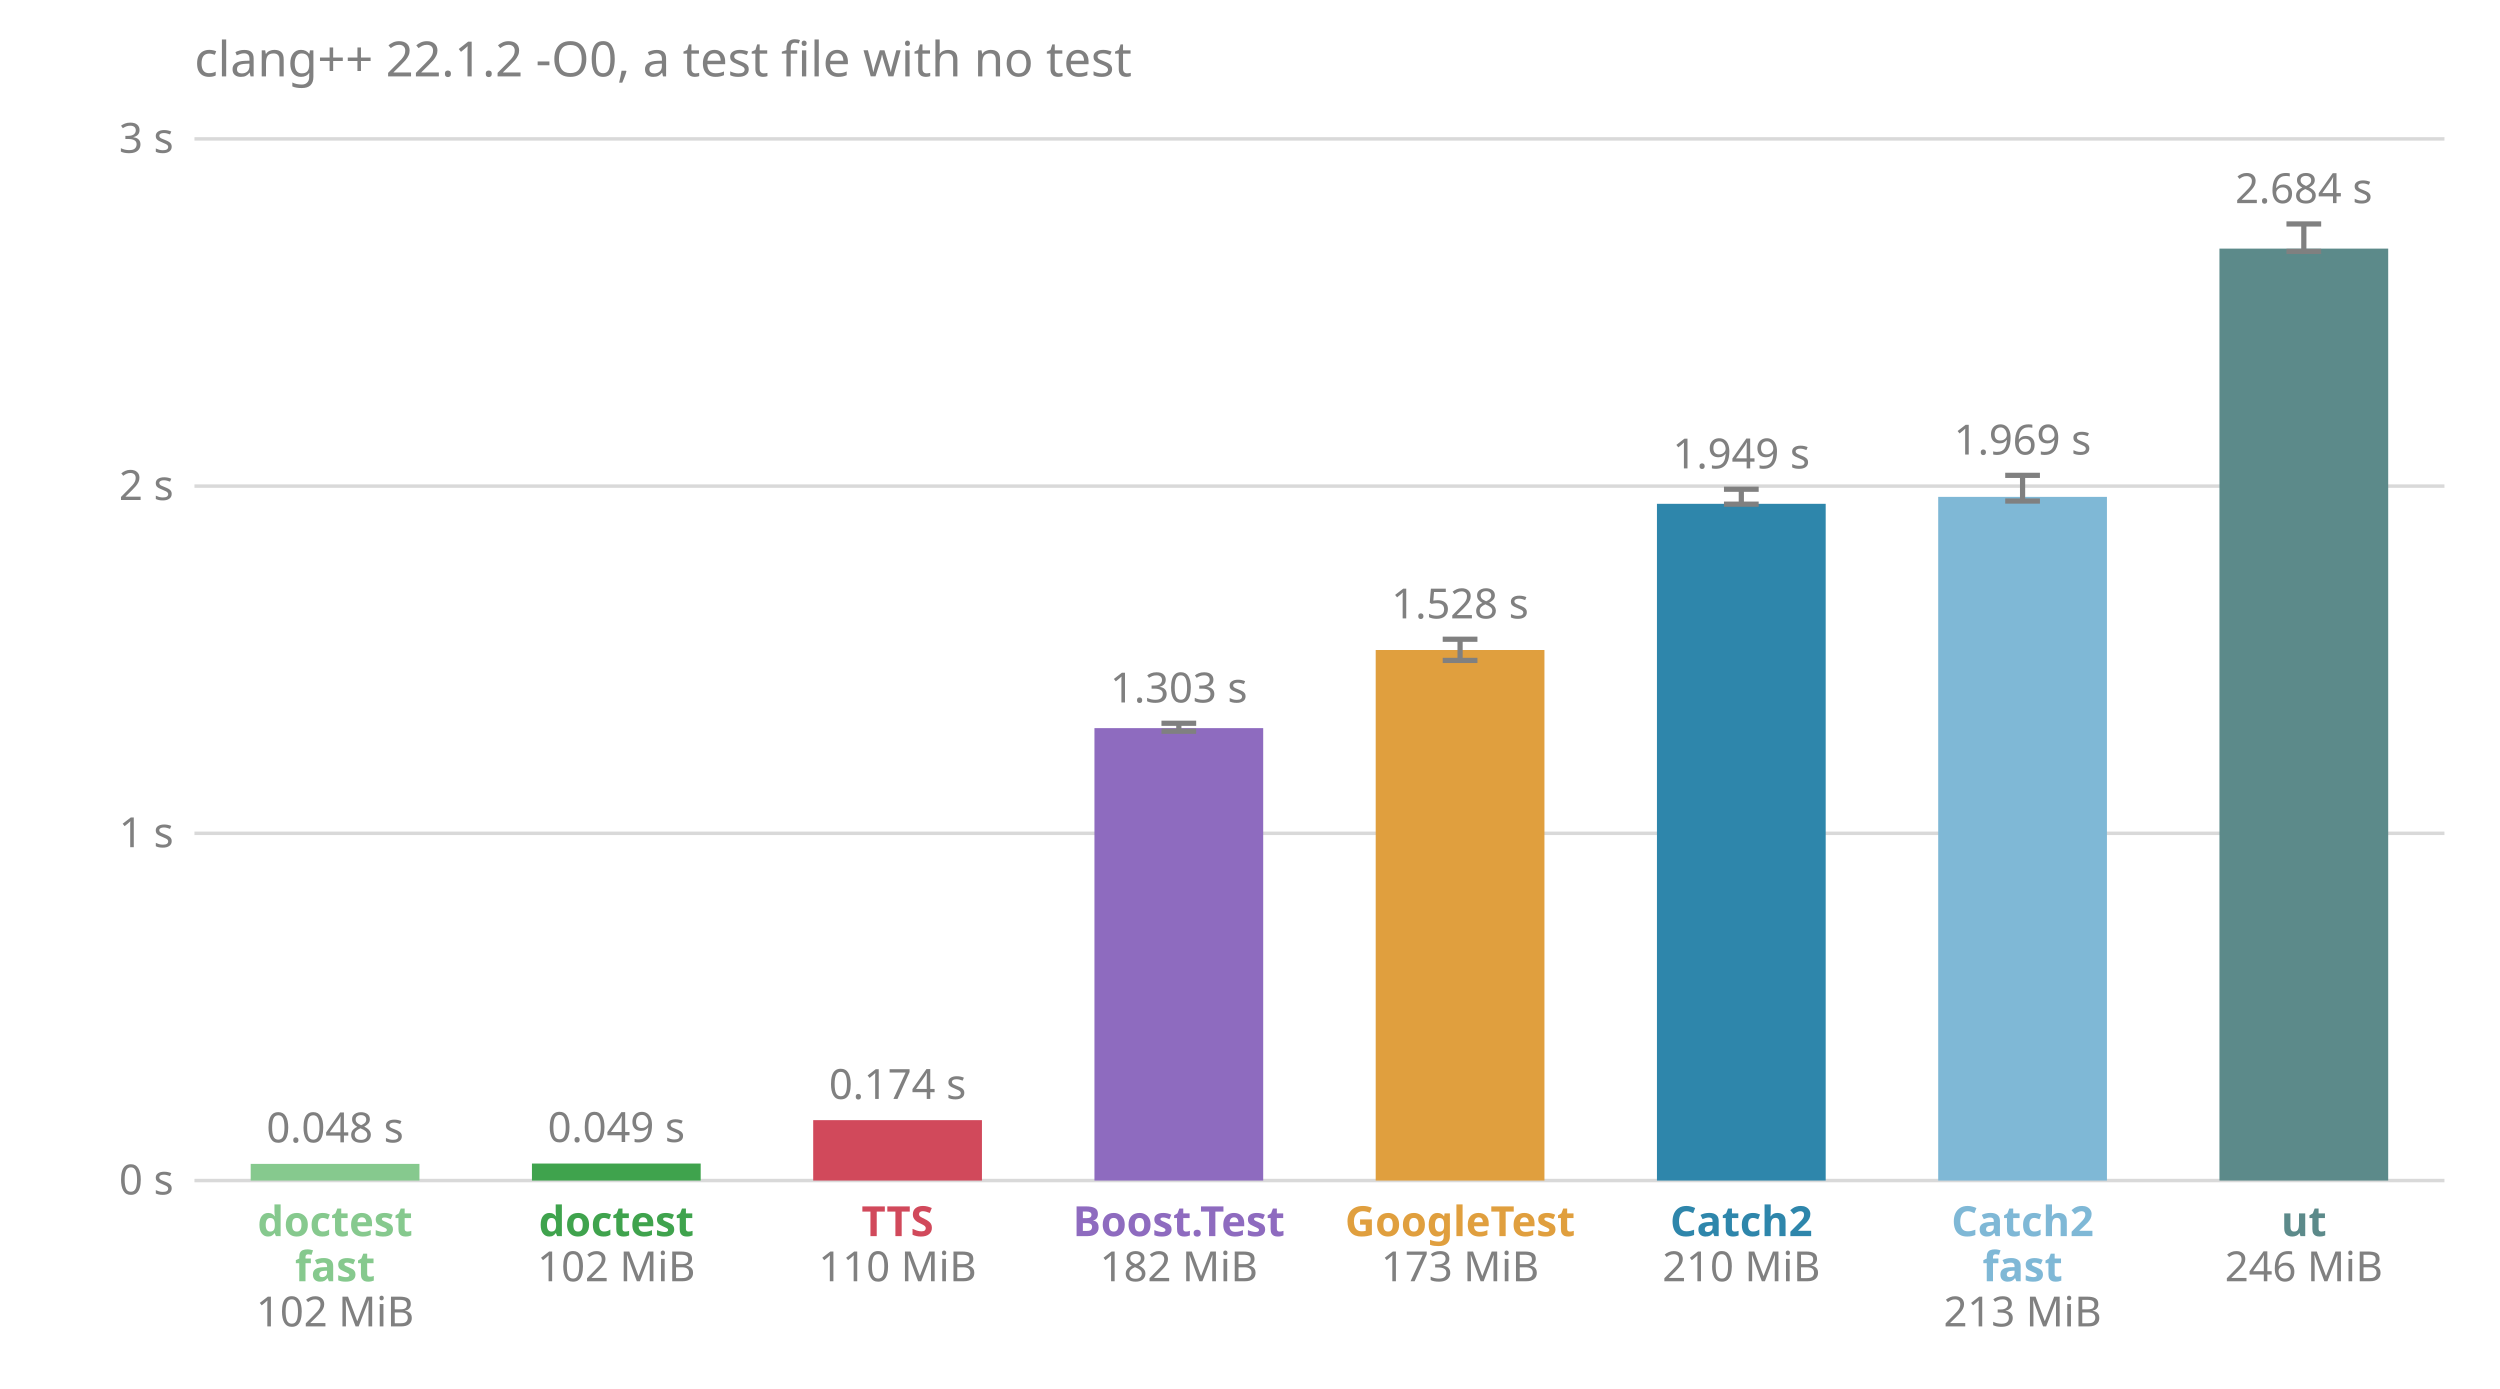
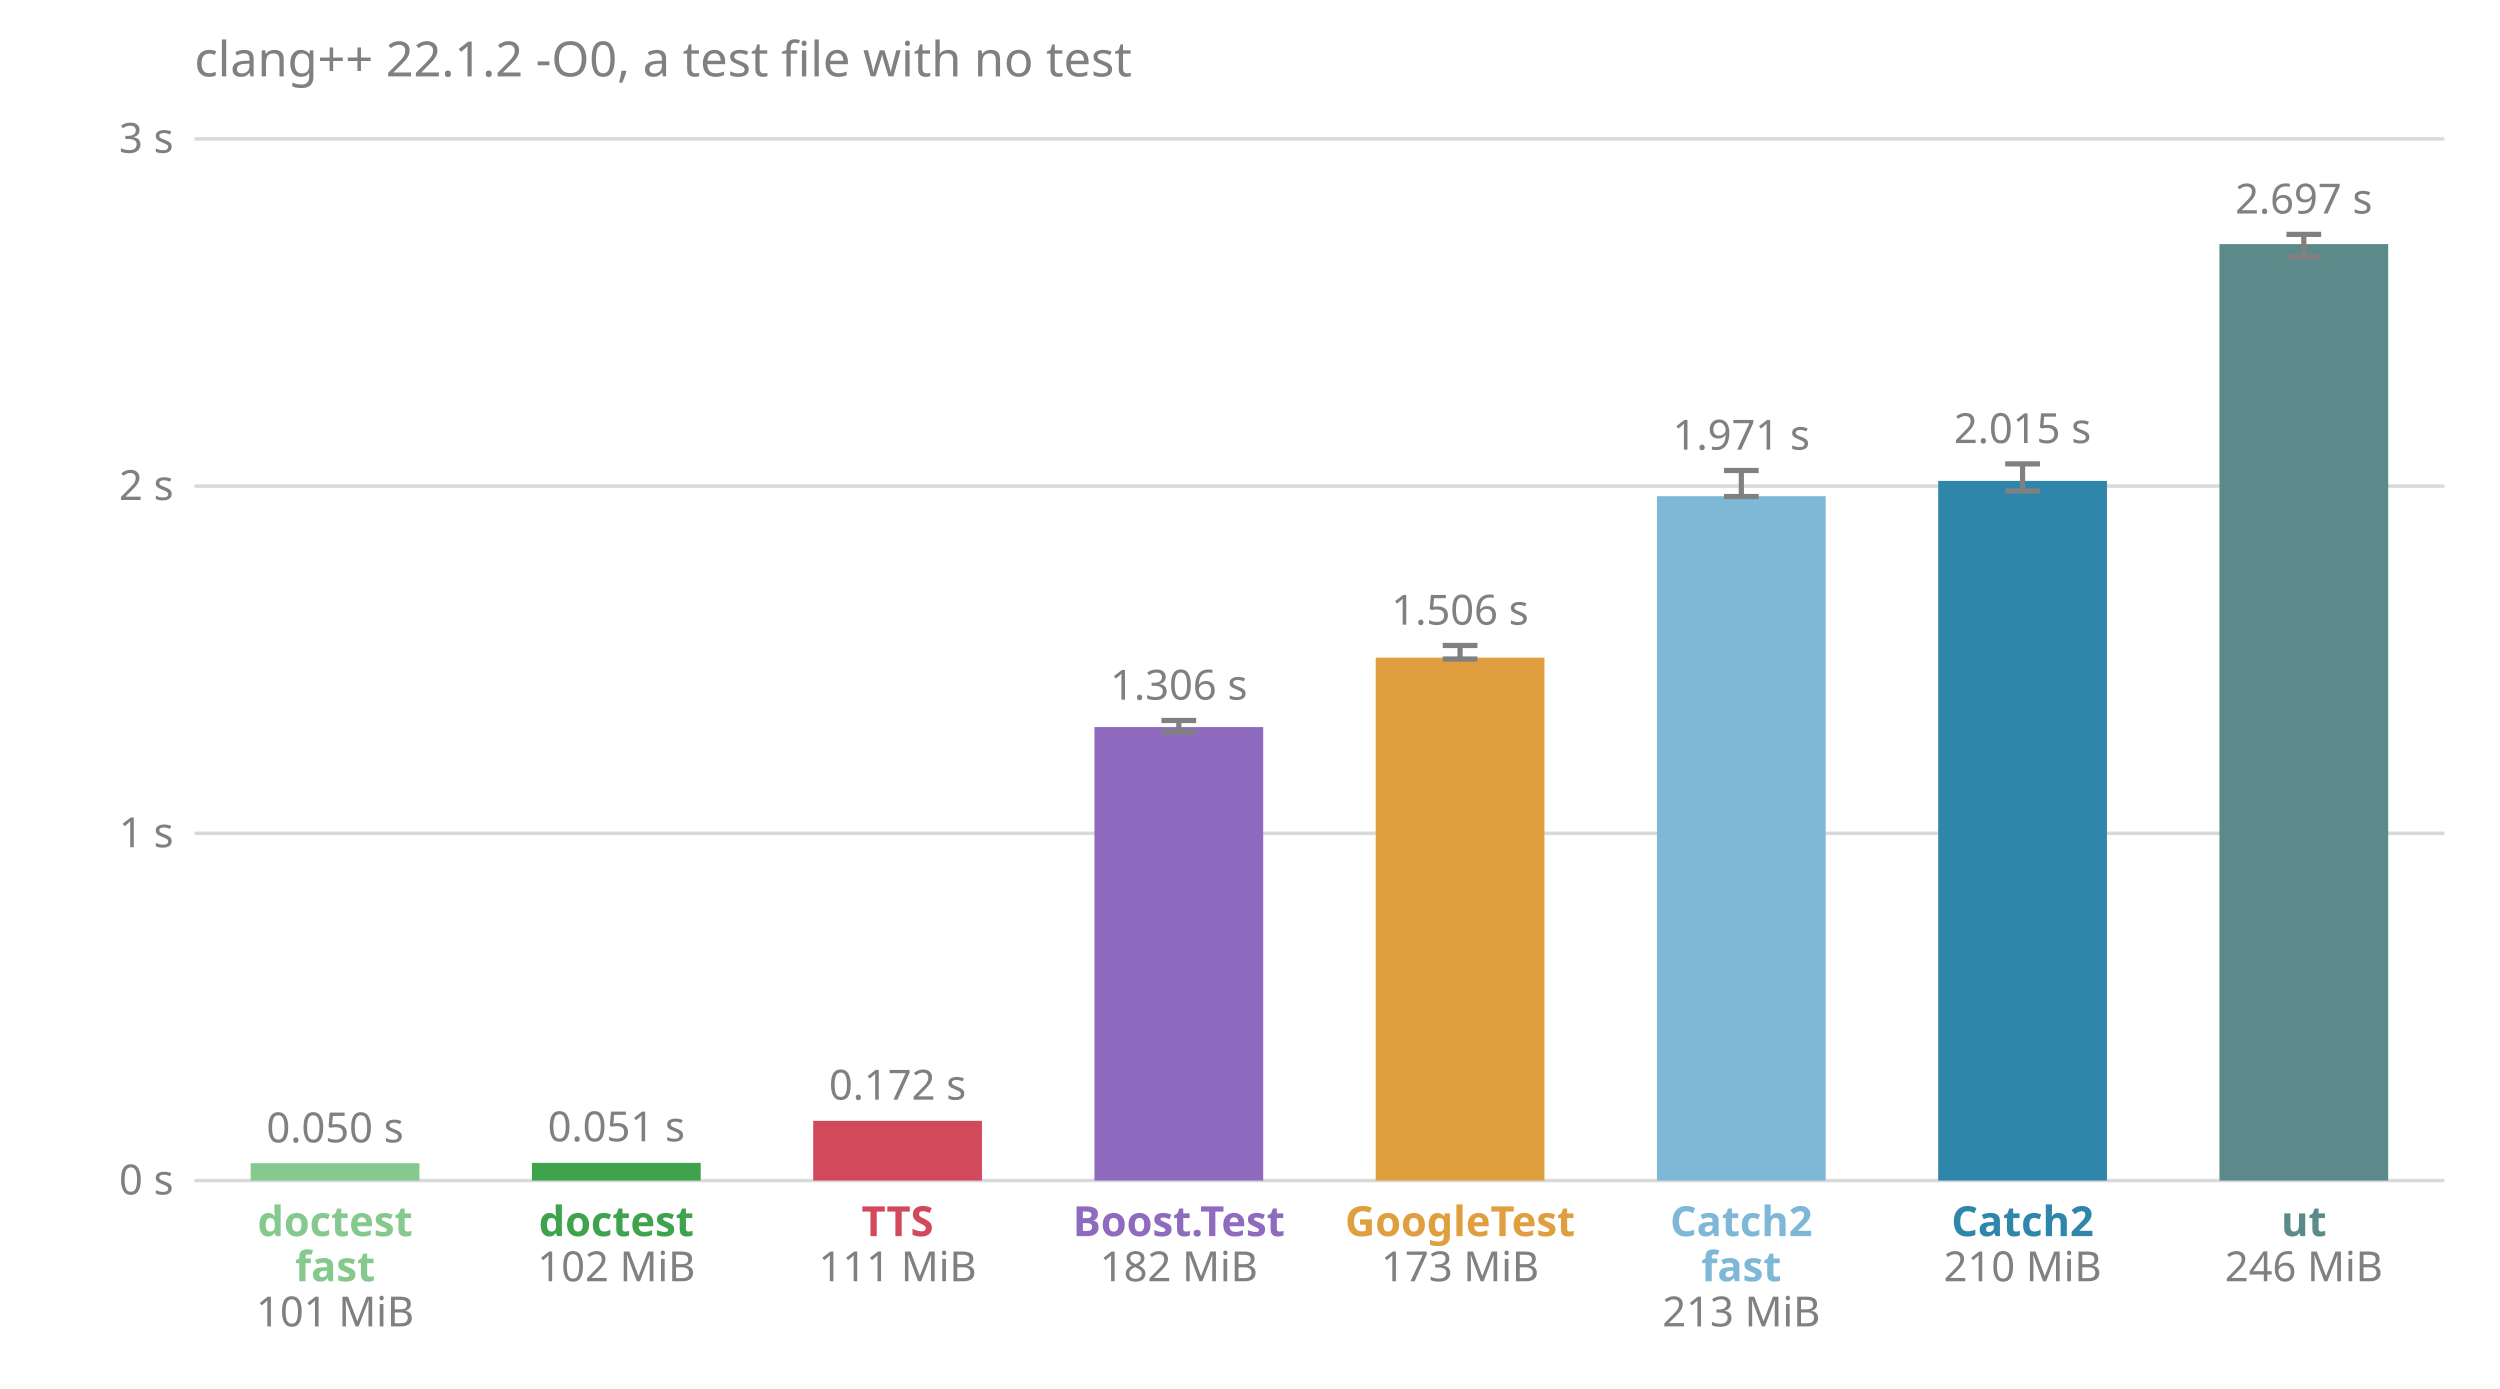
<svg xmlns="http://www.w3.org/2000/svg" viewBox="0 0 720 400" font-family="sans-serif" font-size="12">
  <text x="56.0" y="22.0" fill="#808080" font-size="14">clang++ 22.1.2 -O0, a test file with no test</text>
  <line x1="56.0" x2="704.0" y1="340.0" y2="340.0" stroke="#808080" stroke-opacity="0.3" />
  <text x="50.0" y="344.0" fill="#808080" text-anchor="end">0 s</text>
  <line x1="56.0" x2="704.0" y1="240.0" y2="240.0" stroke="#808080" stroke-opacity="0.3" />
  <text x="50.0" y="244.0" fill="#808080" text-anchor="end">1 s</text>
  <line x1="56.0" x2="704.0" y1="140.0" y2="140.0" stroke="#808080" stroke-opacity="0.3" />
  <text x="50.0" y="144.0" fill="#808080" text-anchor="end">2 s</text>
  <line x1="56.0" x2="704.0" y1="40.0" y2="40.0" stroke="#808080" stroke-opacity="0.3" />
  <text x="50.0" y="44.0" fill="#808080" text-anchor="end">3 s</text>
-   <rect x="72.2" y="335.2" width="48.6" height="4.8" fill="#86c98e" />
-   <text x="96.5" y="329.0" fill="#808080" text-anchor="middle">0.048 s</text>
+   <rect x="72.2" y="335.0" width="48.6" height="5.0" fill="#86c98e" />
+   <text x="96.5" y="329.0" fill="#808080" text-anchor="middle">0.050 s</text>
  <text x="96.5" y="356.0" fill="#86c98e" font-weight="bold" text-anchor="middle">doctest</text>
  <text x="96.5" y="369.0" fill="#86c98e" font-weight="bold" text-anchor="middle">fast</text>
-   <text x="96.5" y="382.0" fill="#808080" text-anchor="middle">102 MiB</text>
-   <rect x="153.2" y="335.1" width="48.6" height="4.9" fill="#3fa34d" />
-   <text x="177.5" y="328.9" fill="#808080" text-anchor="middle">0.049 s</text>
+   <text x="96.5" y="382.0" fill="#808080" text-anchor="middle">101 MiB</text>
+   <rect x="153.2" y="334.9" width="48.6" height="5.1" fill="#3fa34d" />
+   <text x="177.5" y="328.7" fill="#808080" text-anchor="middle">0.051 s</text>
  <text x="177.5" y="356.0" fill="#3fa34d" font-weight="bold" text-anchor="middle">doctest</text>
  <text x="177.5" y="369.0" fill="#808080" text-anchor="middle">102 MiB</text>
-   <rect x="234.2" y="322.6" width="48.6" height="17.4" fill="#d1495b" />
-   <text x="258.5" y="316.5" fill="#808080" text-anchor="middle">0.174 s</text>
+   <rect x="234.2" y="322.8" width="48.6" height="17.2" fill="#d1495b" />
+   <text x="258.5" y="316.7" fill="#808080" text-anchor="middle">0.172 s</text>
  <text x="258.5" y="356.0" fill="#d1495b" font-weight="bold" text-anchor="middle">TTS</text>
-   <text x="258.5" y="369.0" fill="#808080" text-anchor="middle">110 MiB</text>
-   <rect x="315.2" y="209.7" width="48.6" height="130.3" fill="#8e6bbf" />
-   <line x1="339.5" x2="339.5" y1="210.6" y2="208.3" stroke="#808080" stroke-width="1.5" />
-   <line x1="334.5" x2="344.5" y1="210.6" y2="210.6" stroke="#808080" stroke-width="1.5" />
-   <line x1="334.5" x2="344.5" y1="208.3" y2="208.3" stroke="#808080" stroke-width="1.5" />
-   <text x="339.5" y="202.3" fill="#808080" text-anchor="middle">1.303 s</text>
+   <text x="258.5" y="369.0" fill="#808080" text-anchor="middle">111 MiB</text>
+   <rect x="315.2" y="209.4" width="48.6" height="130.6" fill="#8e6bbf" />
+   <line x1="339.5" x2="339.5" y1="210.8" y2="207.5" stroke="#808080" stroke-width="1.5" />
+   <line x1="334.5" x2="344.5" y1="210.8" y2="210.8" stroke="#808080" stroke-width="1.5" />
+   <line x1="334.5" x2="344.5" y1="207.5" y2="207.5" stroke="#808080" stroke-width="1.5" />
+   <text x="339.5" y="201.5" fill="#808080" text-anchor="middle">1.306 s</text>
  <text x="339.5" y="356.0" fill="#8e6bbf" font-weight="bold" text-anchor="middle">Boost.Test</text>
  <text x="339.5" y="369.0" fill="#808080" text-anchor="middle">182 MiB</text>
-   <rect x="396.2" y="187.2" width="48.6" height="152.8" fill="#e09f3e" />
-   <line x1="420.5" x2="420.5" y1="190.2" y2="184.1" stroke="#808080" stroke-width="1.5" />
-   <line x1="415.5" x2="425.5" y1="190.2" y2="190.2" stroke="#808080" stroke-width="1.5" />
-   <line x1="415.5" x2="425.5" y1="184.1" y2="184.1" stroke="#808080" stroke-width="1.5" />
-   <text x="420.5" y="178.1" fill="#808080" text-anchor="middle">1.528 s</text>
+   <rect x="396.2" y="189.4" width="48.6" height="150.6" fill="#e09f3e" />
+   <line x1="420.5" x2="420.5" y1="189.8" y2="185.9" stroke="#808080" stroke-width="1.5" />
+   <line x1="415.5" x2="425.5" y1="189.8" y2="189.8" stroke="#808080" stroke-width="1.5" />
+   <line x1="415.5" x2="425.5" y1="185.9" y2="185.9" stroke="#808080" stroke-width="1.5" />
+   <text x="420.5" y="179.9" fill="#808080" text-anchor="middle">1.506 s</text>
  <text x="420.5" y="356.0" fill="#e09f3e" font-weight="bold" text-anchor="middle">GoogleTest</text>
  <text x="420.5" y="369.0" fill="#808080" text-anchor="middle">173 MiB</text>
-   <rect x="477.2" y="145.1" width="48.6" height="194.9" fill="#2e86ab" />
-   <line x1="501.5" x2="501.5" y1="145.2" y2="140.9" stroke="#808080" stroke-width="1.5" />
-   <line x1="496.5" x2="506.5" y1="145.2" y2="145.2" stroke="#808080" stroke-width="1.5" />
-   <line x1="496.5" x2="506.5" y1="140.9" y2="140.9" stroke="#808080" stroke-width="1.5" />
-   <text x="501.5" y="134.9" fill="#808080" text-anchor="middle">1.949 s</text>
-   <text x="501.5" y="356.0" fill="#2e86ab" font-weight="bold" text-anchor="middle">Catch2</text>
-   <text x="501.5" y="369.0" fill="#808080" text-anchor="middle">210 MiB</text>
-   <rect x="558.2" y="143.1" width="48.6" height="196.9" fill="#7fb8d6" />
-   <line x1="582.5" x2="582.5" y1="144.3" y2="136.9" stroke="#808080" stroke-width="1.5" />
-   <line x1="577.5" x2="587.5" y1="144.3" y2="144.3" stroke="#808080" stroke-width="1.5" />
-   <line x1="577.5" x2="587.5" y1="136.9" y2="136.9" stroke="#808080" stroke-width="1.5" />
-   <text x="582.5" y="130.9" fill="#808080" text-anchor="middle">1.969 s</text>
-   <text x="582.5" y="356.0" fill="#7fb8d6" font-weight="bold" text-anchor="middle">Catch2</text>
-   <text x="582.5" y="369.0" fill="#7fb8d6" font-weight="bold" text-anchor="middle">fast</text>
-   <text x="582.5" y="382.0" fill="#808080" text-anchor="middle">213 MiB</text>
-   <rect x="639.2" y="71.6" width="48.6" height="268.4" fill="#5c8a8a" />
-   <line x1="663.5" x2="663.5" y1="72.4" y2="64.5" stroke="#808080" stroke-width="1.5" />
-   <line x1="658.5" x2="668.5" y1="72.4" y2="72.4" stroke="#808080" stroke-width="1.5" />
-   <line x1="658.5" x2="668.5" y1="64.5" y2="64.5" stroke="#808080" stroke-width="1.5" />
-   <text x="663.5" y="58.5" fill="#808080" text-anchor="middle">2.684 s</text>
+   <rect x="477.2" y="142.9" width="48.6" height="197.1" fill="#7fb8d6" />
+   <line x1="501.5" x2="501.5" y1="143.0" y2="135.5" stroke="#808080" stroke-width="1.5" />
+   <line x1="496.5" x2="506.5" y1="143.0" y2="143.0" stroke="#808080" stroke-width="1.5" />
+   <line x1="496.5" x2="506.5" y1="135.5" y2="135.5" stroke="#808080" stroke-width="1.5" />
+   <text x="501.5" y="129.5" fill="#808080" text-anchor="middle">1.971 s</text>
+   <text x="501.5" y="356.0" fill="#7fb8d6" font-weight="bold" text-anchor="middle">Catch2</text>
+   <text x="501.5" y="369.0" fill="#7fb8d6" font-weight="bold" text-anchor="middle">fast</text>
+   <text x="501.5" y="382.0" fill="#808080" text-anchor="middle">213 MiB</text>
+   <rect x="558.2" y="138.5" width="48.6" height="201.5" fill="#2e86ab" />
+   <line x1="582.5" x2="582.5" y1="141.4" y2="133.6" stroke="#808080" stroke-width="1.5" />
+   <line x1="577.5" x2="587.5" y1="141.4" y2="141.4" stroke="#808080" stroke-width="1.5" />
+   <line x1="577.5" x2="587.5" y1="133.6" y2="133.6" stroke="#808080" stroke-width="1.5" />
+   <text x="582.5" y="127.6" fill="#808080" text-anchor="middle">2.015 s</text>
+   <text x="582.5" y="356.0" fill="#2e86ab" font-weight="bold" text-anchor="middle">Catch2</text>
+   <text x="582.5" y="369.0" fill="#808080" text-anchor="middle">210 MiB</text>
+   <rect x="639.2" y="70.3" width="48.6" height="269.7" fill="#5c8a8a" />
+   <line x1="663.5" x2="663.5" y1="74.0" y2="67.5" stroke="#808080" stroke-width="1.5" />
+   <line x1="658.5" x2="668.5" y1="74.0" y2="74.0" stroke="#808080" stroke-width="1.5" />
+   <line x1="658.5" x2="668.5" y1="67.5" y2="67.5" stroke="#808080" stroke-width="1.5" />
+   <text x="663.5" y="61.5" fill="#808080" text-anchor="middle">2.697 s</text>
  <text x="663.5" y="356.0" fill="#5c8a8a" font-weight="bold" text-anchor="middle">ut</text>
  <text x="663.5" y="369.0" fill="#808080" text-anchor="middle">246 MiB</text>
</svg>
